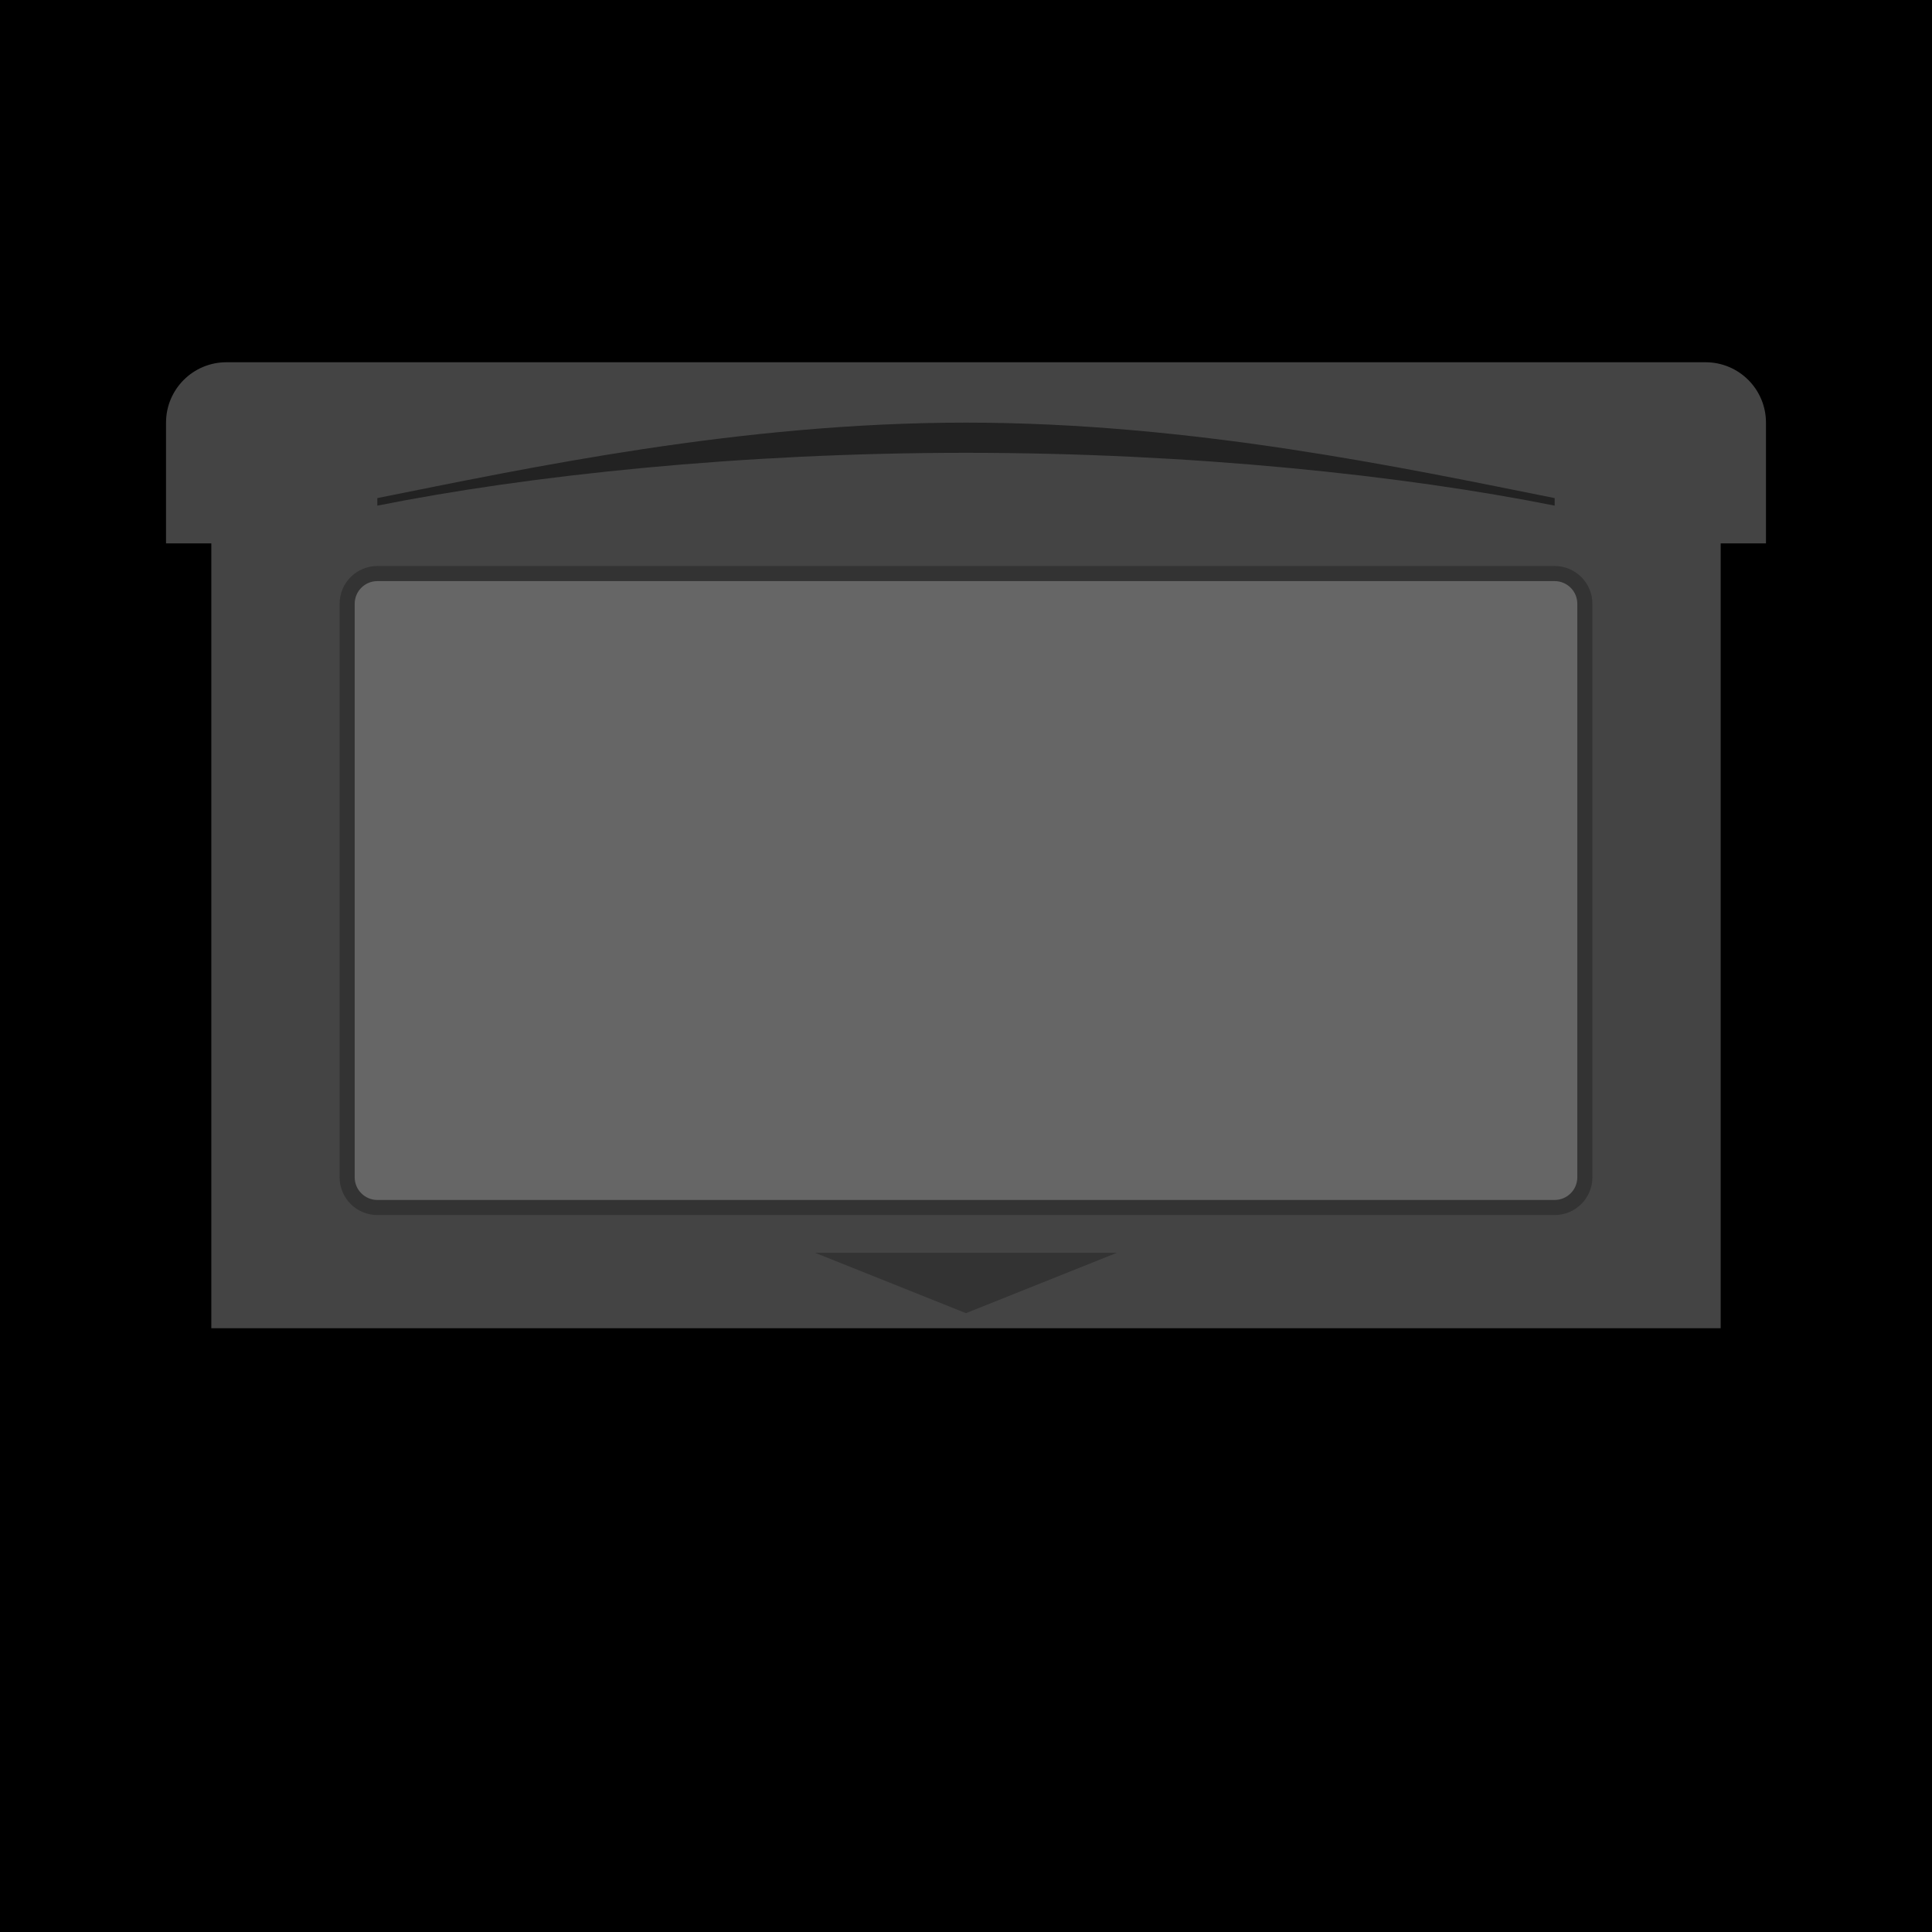
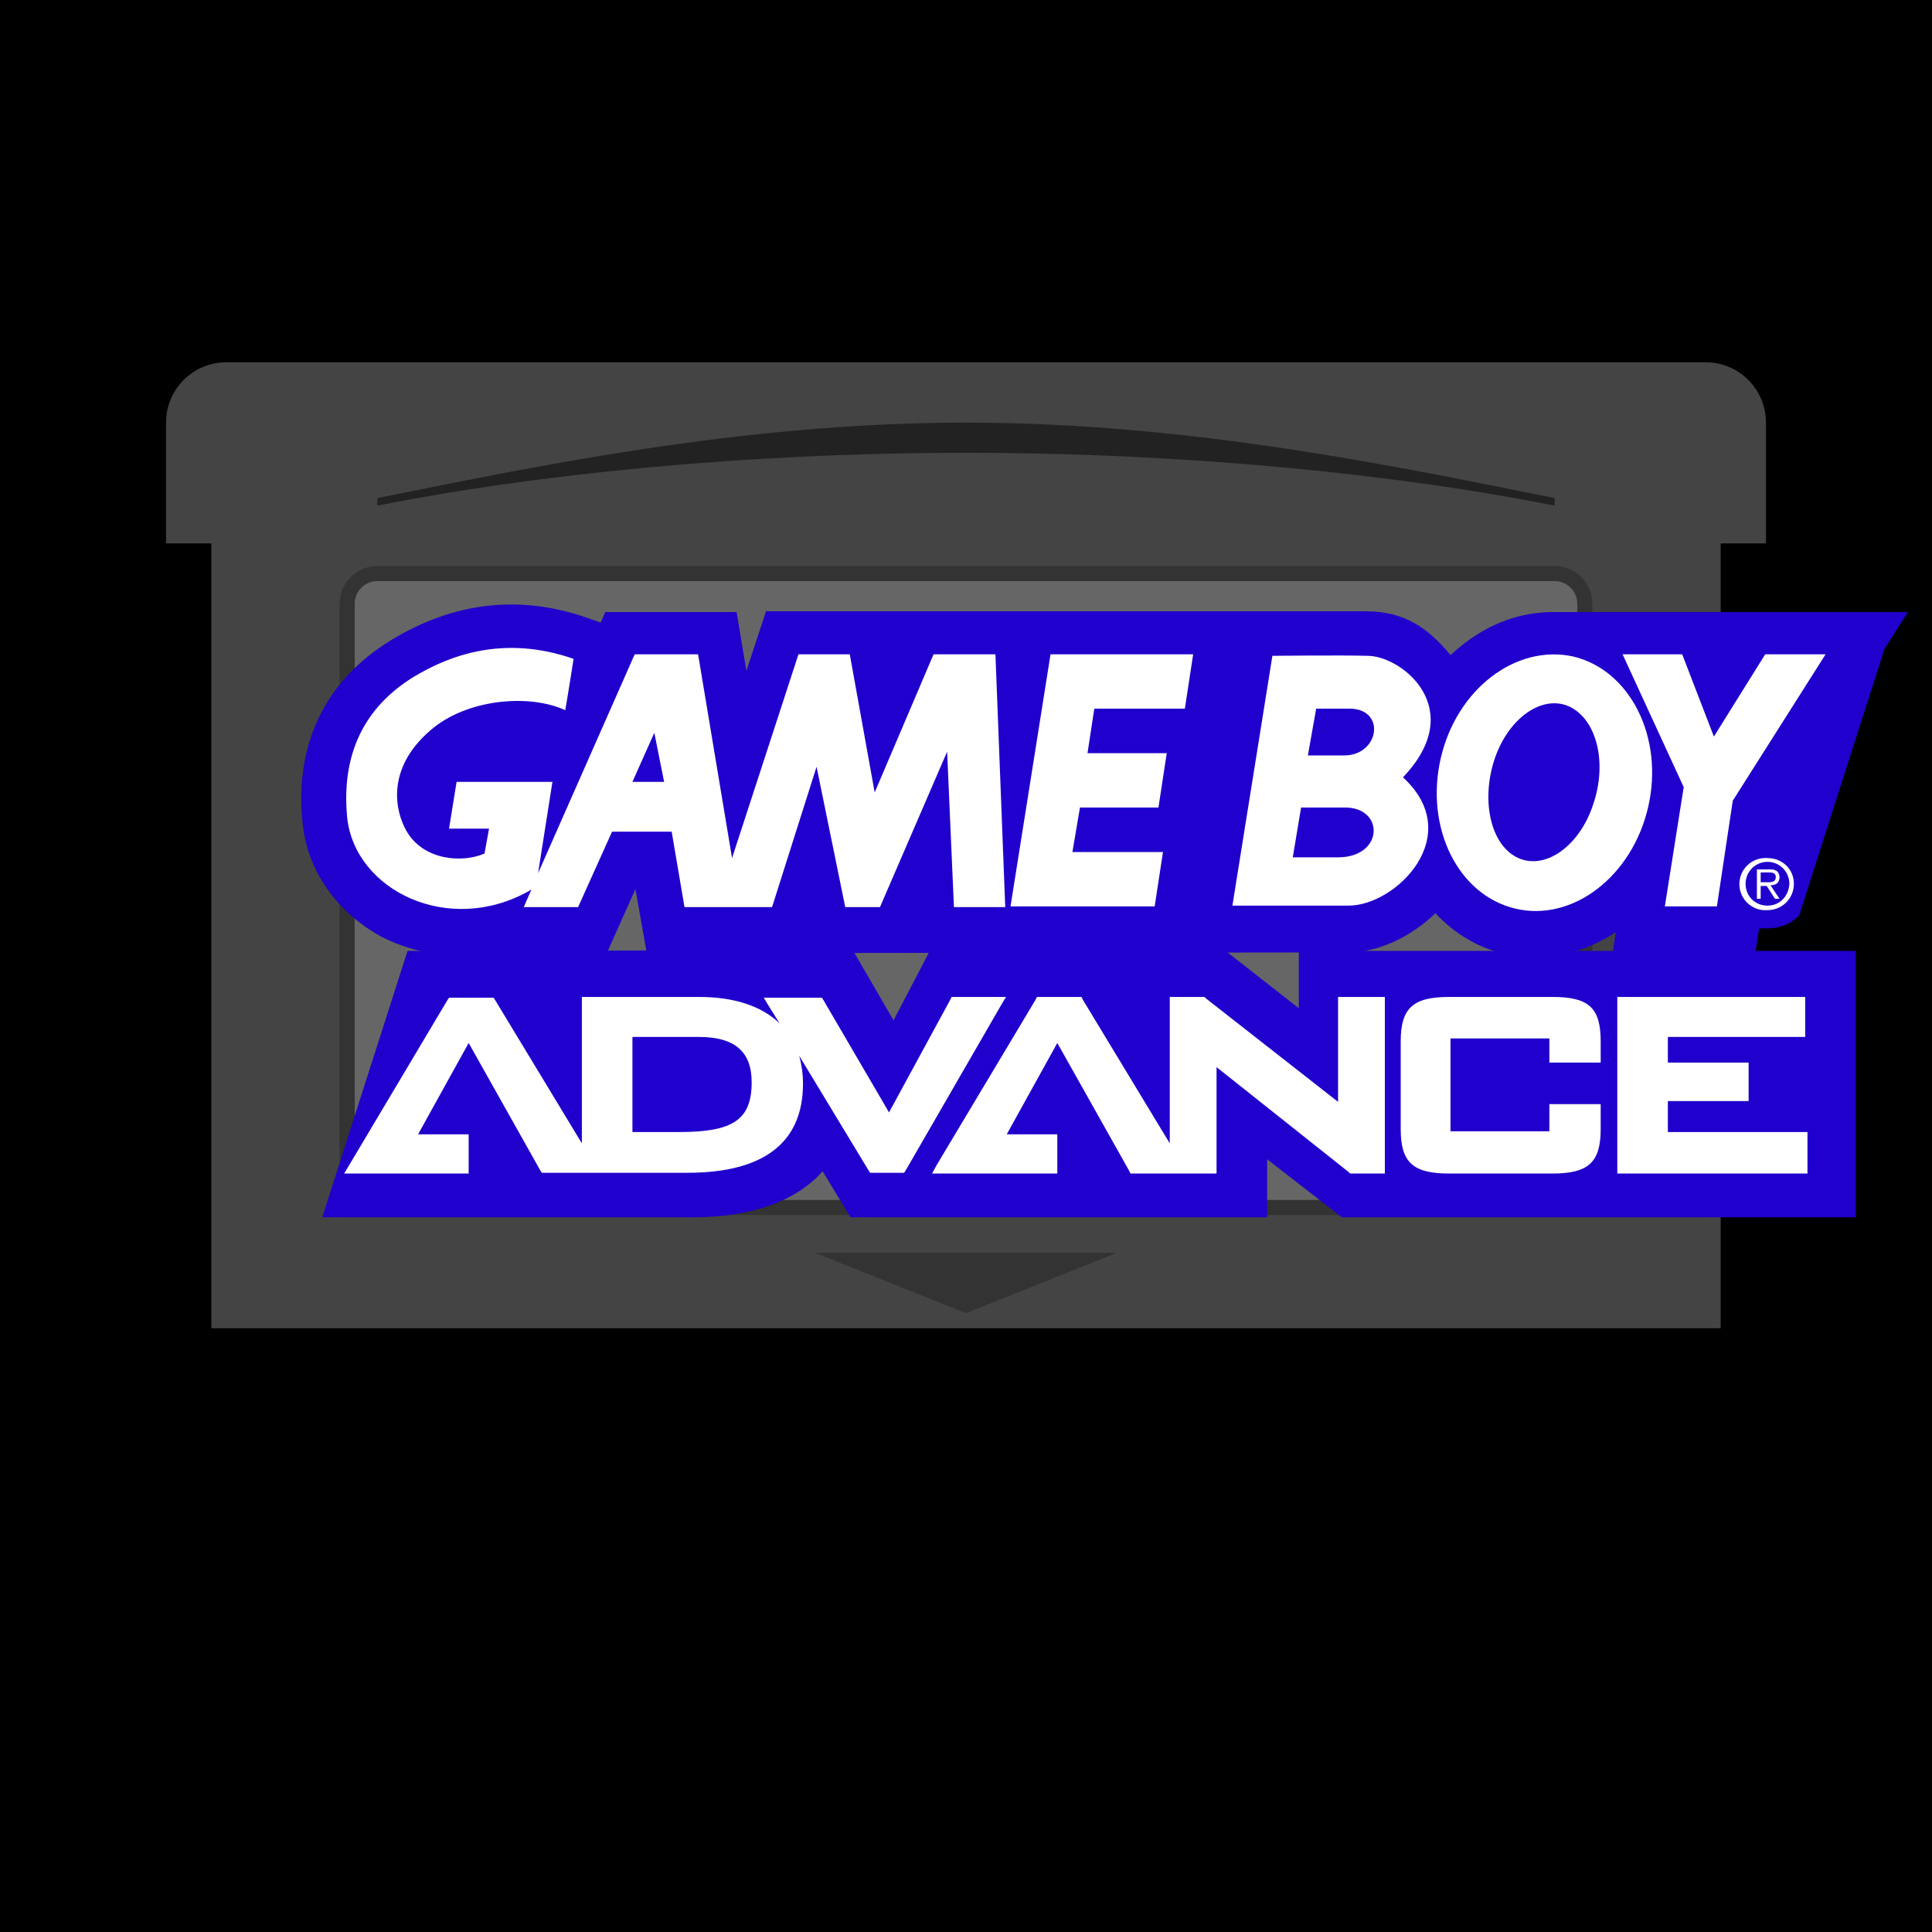
<svg xmlns="http://www.w3.org/2000/svg" width="128" height="128" viewBox="0 0 256 256">
  <rect x="0" y="0" width="100%" height="100%" fill="#000" />
  <path fill="#444" d="M22,72 v-16 a8,8 0,0,1 8,-8 h196 a8,8 0,0,1 8,8 v16 h-6v104 h-200v-104" />
  <rect fill="#666" stroke="#333" stroke-width="2" x="46" y="76" width="164" height="84" rx="4" />
  <path fill="#333" stroke-width="2" d="M108 166 l20 8 20-8z" />
  <path fill="#222" stroke-width="2" d="M50,66 c20,-4 48,-10 78,-10 c30,0 58,6 78,10        v1 c-20,-4 -48,-7 -78,-7 c-30,0 -58,3 -78,7z" />
+   <path fill="#1F00CC" d=" M181,81 C186.1,81,189.2,83.2,192.2,86.8 C193.3,85.8,194.4,84.9,195.7,84.1 C198.8,82.1,202.3,81.1,205.8,81.1 L252.8,81.1 L249.7,86  L238.4,121.3 C236.8,122.9,235.1,123.1,233.1,123 L232.6,126.2 H213.7 L214.1,123.5 C213.9,123.6,213.7,123.8,213.5,123.9 C209.1,126.6,204.1,127.5,199.4,126.4 C195.8,125.6,192.6,123.6,190.2,121 C187,124.1,182.7,126.2,178.6,126.2 L85.7,126.3 L84.2,117.8 L80.4,126.3 H64.9 C60,127.1,55.1,126.4,50.7,124.2 C44.7,121,40.7,115.4,40.1,109.1 C39,98.6,43.1,90.2,51.7,84.9 C60,79.8,68.8,78.7,77.9,81.9 L79.6,82.5 L80.2,81.1 H97.6 L98.9,88.9 L101.5,81 L181,81z" />
+   <path fill="#FFF" d=" M123.7,86.7l-7.8,18.3l-3.3,-18.3h-6.8l-8.8,27l-4.5,-27h-8.4l-12.8,29l1.9,-12.1h-12.7l-1,6.2h5.3l-0.6,3.3c-3,1.3,-8.2,0.9,-10.4,-3.1c-1.4,-2.5,-2.7,-8.1,3.2,-13.2c4.8,-4.2,13.1,-4.9,17.9,-2.7c0,0,0.6,-3.5,1.1,-6.8c-9.2,-3.2,-16.4,-0.5,-21.2,2.4c-6.5,4,-9.6,10.2,-8.8,18.6c1,9.7,13.5,15.8,24.2,9.7c0.1,-0.1,0.2,-0.1,0.2,-0.1l-1,2.3h7.2l4.5,-10h7.9l1.7,10h11.6l5.9,-18.6l3.8,18.6h4.6l8.9,-20.6l0.9,20.6h6.8l-1.3,-33.5zm-39.9,16.9l2.9,-6.5l1.3,6.5h-4.2z M133.9,120.1h19.1l1.1,-7.2h-12l1,-5.9h10.4l1.1,-7.2h-10.5l0.9,-5.9h12l1.1,-7.2h-18.9z M178.1,100.1h-4.8l1.1,-6.2h4.4c4.9,0,4,6.2,-0.7,6.2m-0.8,13.5h-6l1.1,-6.6h5.7c5.4,-0.1,5.3,6.6,-0.8,6.6m4,-26.7c-3.7,-0.1,-12.8,0,-12.8,0h0.1l-5.3,33.1h15.4c6.3,0,15.6,-9.3,7.2,-17c8.6,-9,0,-16,-4.6,-16.1z M208.5,87c-7.6,-1.7,-15.5,4.3,-17.6,13.5c-2.1,9.2,2.3,18.1,9.9,19.9c7.6,1.8,15.5,-4.3,17.6,-13.5c2.1,-9.2,-2.4,-18.1,-9.9,-19.9zm2.6,19.6c-1.8,5.5,-6.3,8.7,-9.9,7.1c-3.6,-1.6,-5,-7.4,-3.2,-13c1.8,-5.5,6.3,-8.7,9.9,-7.1c3.7,1.7,5.1,7.5,3.2,13z M227.1,97.6l-4.2,-10.9h-7.9l8.1,17.6l-2.5,15.8h6.9l2.1,-14l12.3,-19.4h-8l-6.8,10.9z M233.3 116.9v-1.3h1.1c.5 0 .9.1.9.6 0 .8-.8.7-1.3.7h-.7m1.3.4c.7 0 1.2-.3 1.2-1.1 0-.3-.2-.7-.4-.8-.3-.2-.6-.2-.9-.2h-1.7v3.9h.5v-1.7h.8l1.1 1.7h.6l-1.2-1.8m-.4 3.3c1.9 0 3.5-1.5 3.5-3.5 0-1.9-1.5-3.4-3.5-3.4a3.46 3.46 0 1 0 0 6.9m0-.6c-1.6 0-2.9-1.2-2.9-2.9a2.9 2.9 0 0 1 5.8 0c-.1 1.7-1.3 2.9-2.9 2.9z " />
+   <path fill="#1F00CC" d=" M54,126l59,-0.1l5.4,9.3l4.8,-9.2l39.2,0l9.7,7.6v-7.6h73.8v35.3h-68.1l-9.9,-7.7v7.7l-55.2,0v0l-3.7,-6.1c-3,3.4,-8.4,6.1,-17.3,6.1l-49,0" />
+   <path fill="#fff" d="M90,150h-6.2v-12.6h8.8c4.7,0,7,1.9,7,6c0,5,-2.5,6.6,-9.6,6.6m43.3,-17.9h-7.2l-0.2,0.4l-8.1,14.9l-8.7,-14.9l-0.2,-0.3h-7.7l0.6,1l1.5,2.4c-2.4,-2.3,-6,-3.5,-10.7,-3.5h-15.5v19.4l-11.5,-19l-0.2,-0.3h-5.9l-0.2,0.3l-13.1,22l-0.6,1h16.5v-5.2h-6.7l6.7,-12.1l9.5,16.9l0.2,0.3h19.3c10.1,0,15.3,-4,15.3,-11.8c0,-1.4,-0.2,-2.6,-0.5,-3.7l9.2,15.2l0.2,0.3h4.5l0.2,-0.3l12.7,-22l0.6,-1m44.7,0h-0.7v13.9l-17.5,-13.7l-0.2,-0.2h-4.6v19.4l-11.5,-19l-0.2,-0.4h-5.9l-0.2,0.4l-13.1,21.9l-0.6,1.1h16.6v-5.2h-6.7l6.7,-12.1l9.5,16.9l0.2,0.4h11.4v-14.1l17.5,13.9l0.2,0.2h4.6v-23.4h-5.5m27.7,0h-13.7c-4.8,0,-6.4,1.5,-6.4,5.9v11.6c0,4.4,1.6,5.9,6.4,5.9h13.7c4.8,0,6.4,-1.5,6.4,-5.9v-3.3h-6.8v3.6h-13.1v-12.3h13.1v3.2h6.8v-2.8c0,-4.5,-1.6,-5.9,-6.4,-5.9m33.1,17.9h-17.8v-4.1h10.7v-5.1h-10.7v-3.4h18.2v-5.3h-24.9v23.4h25.2v-5.5h-0.7z" />
</svg>
